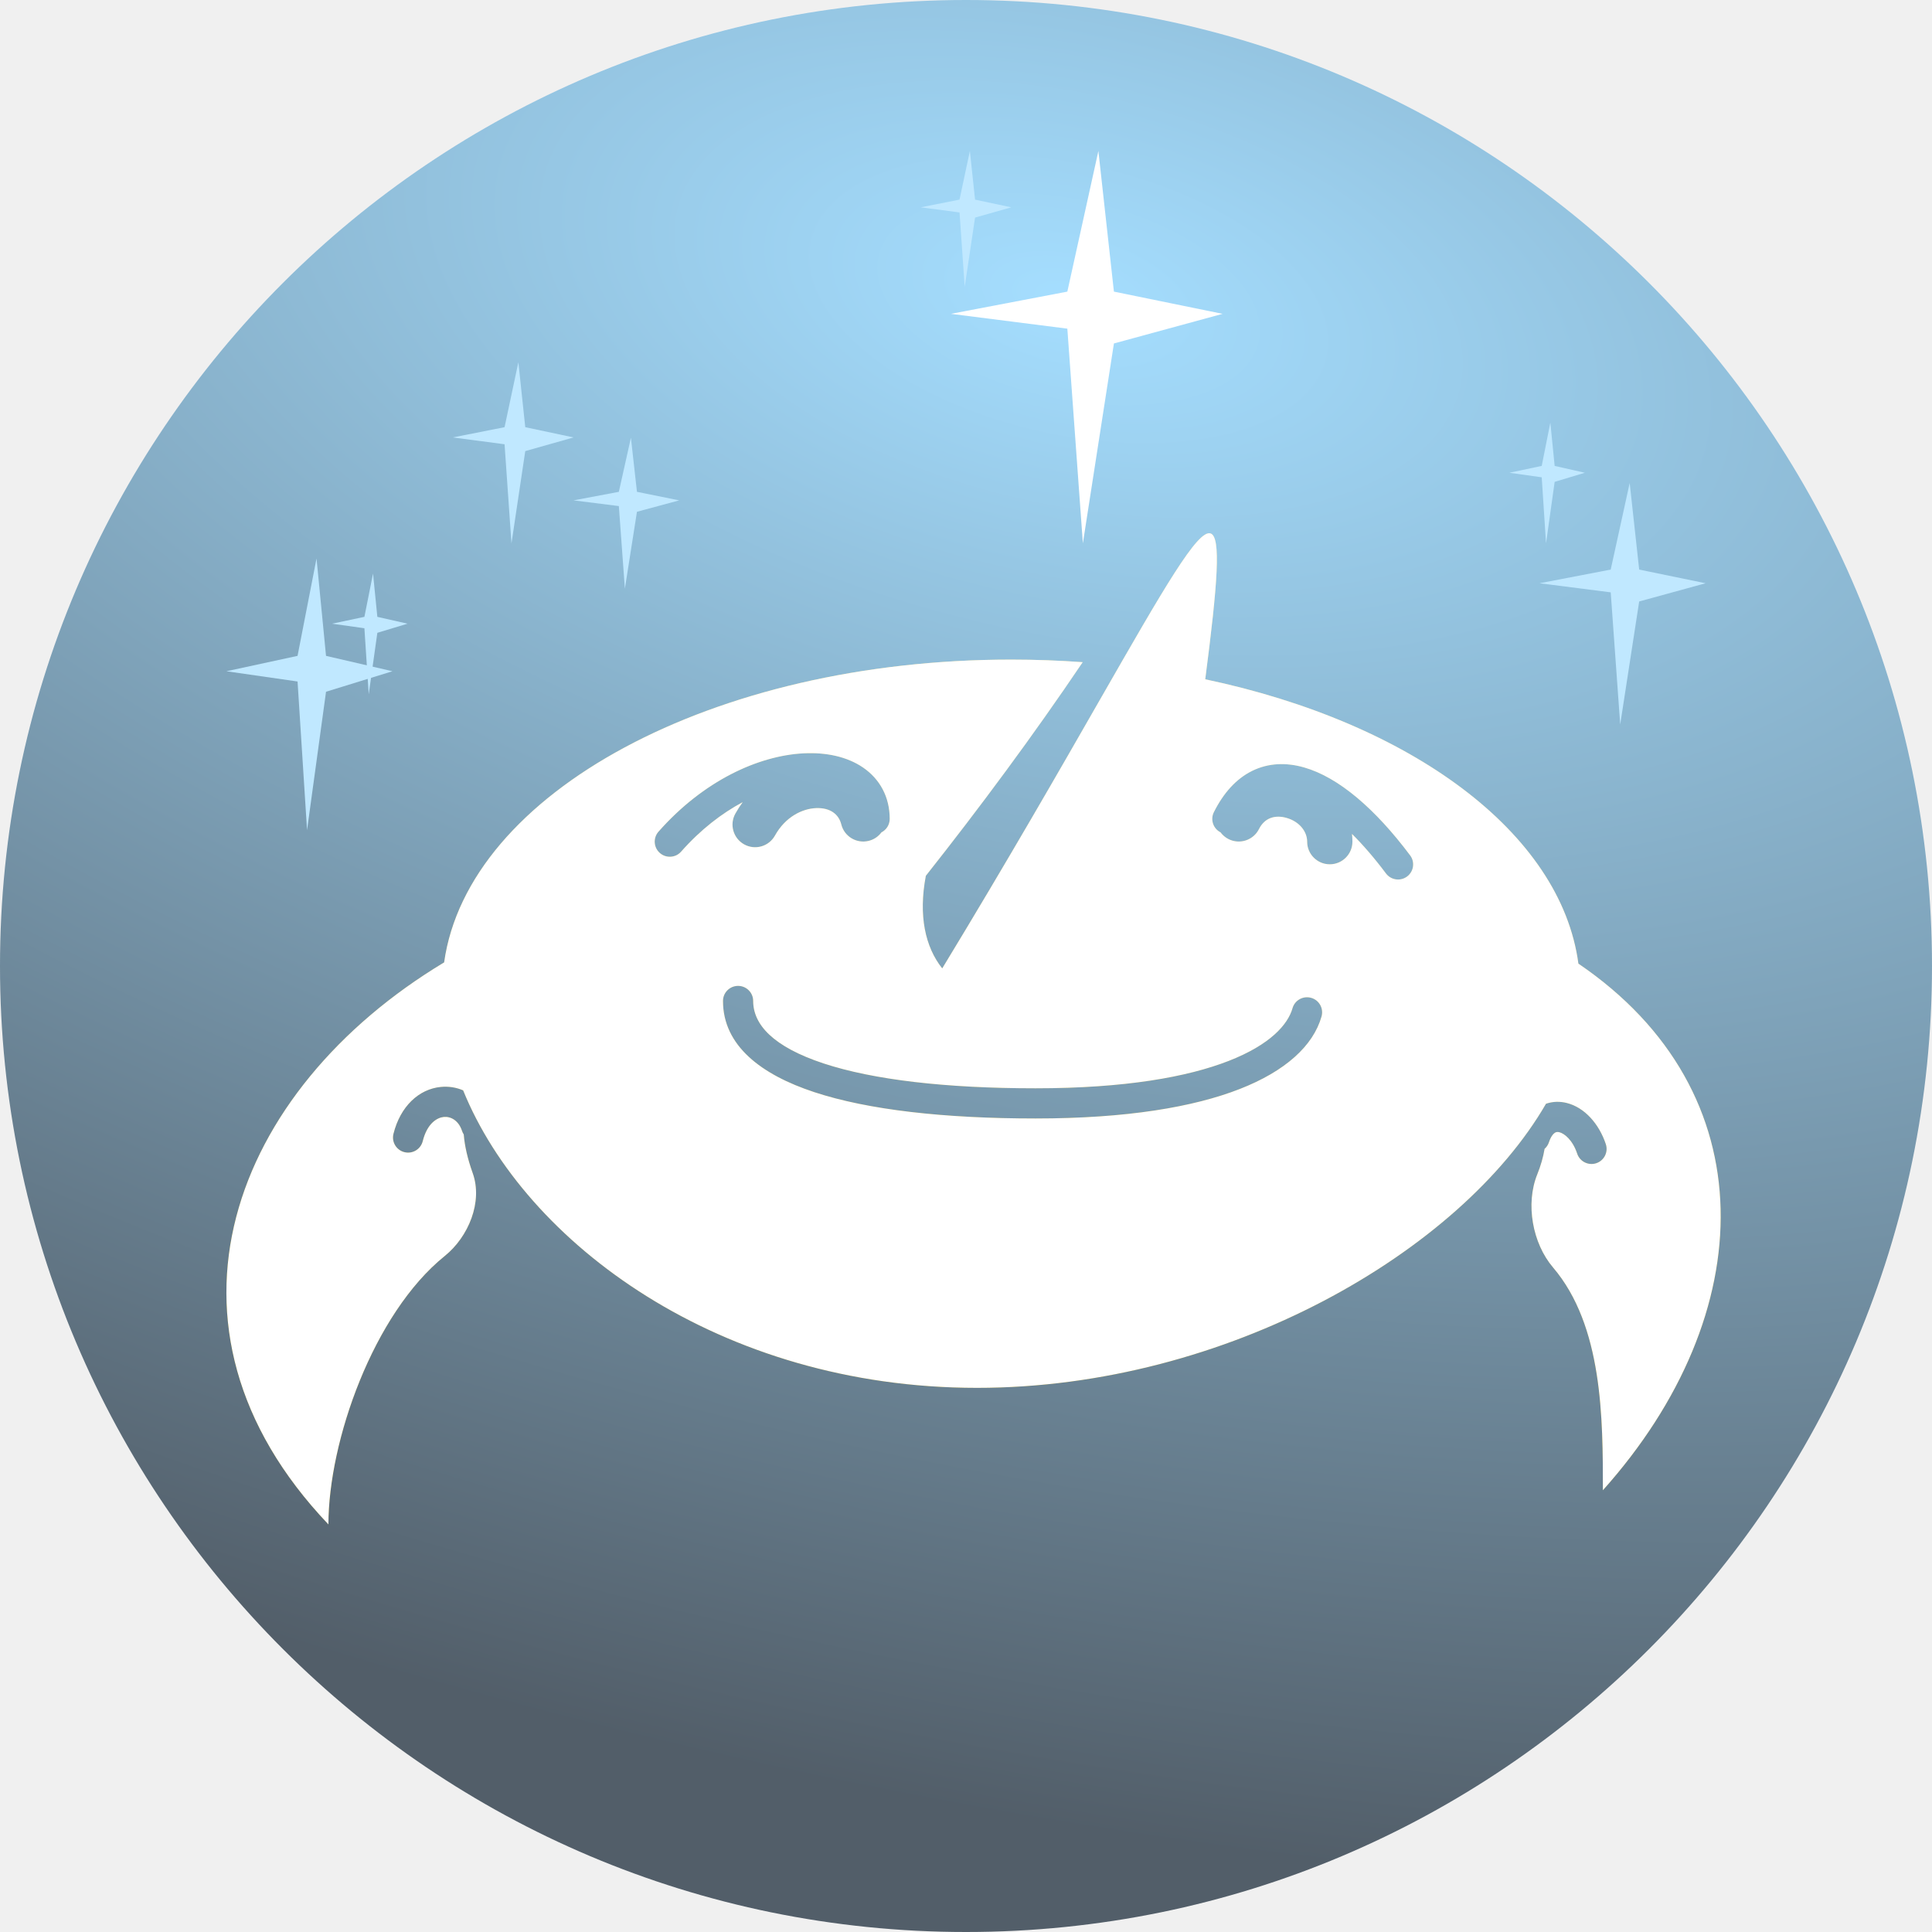
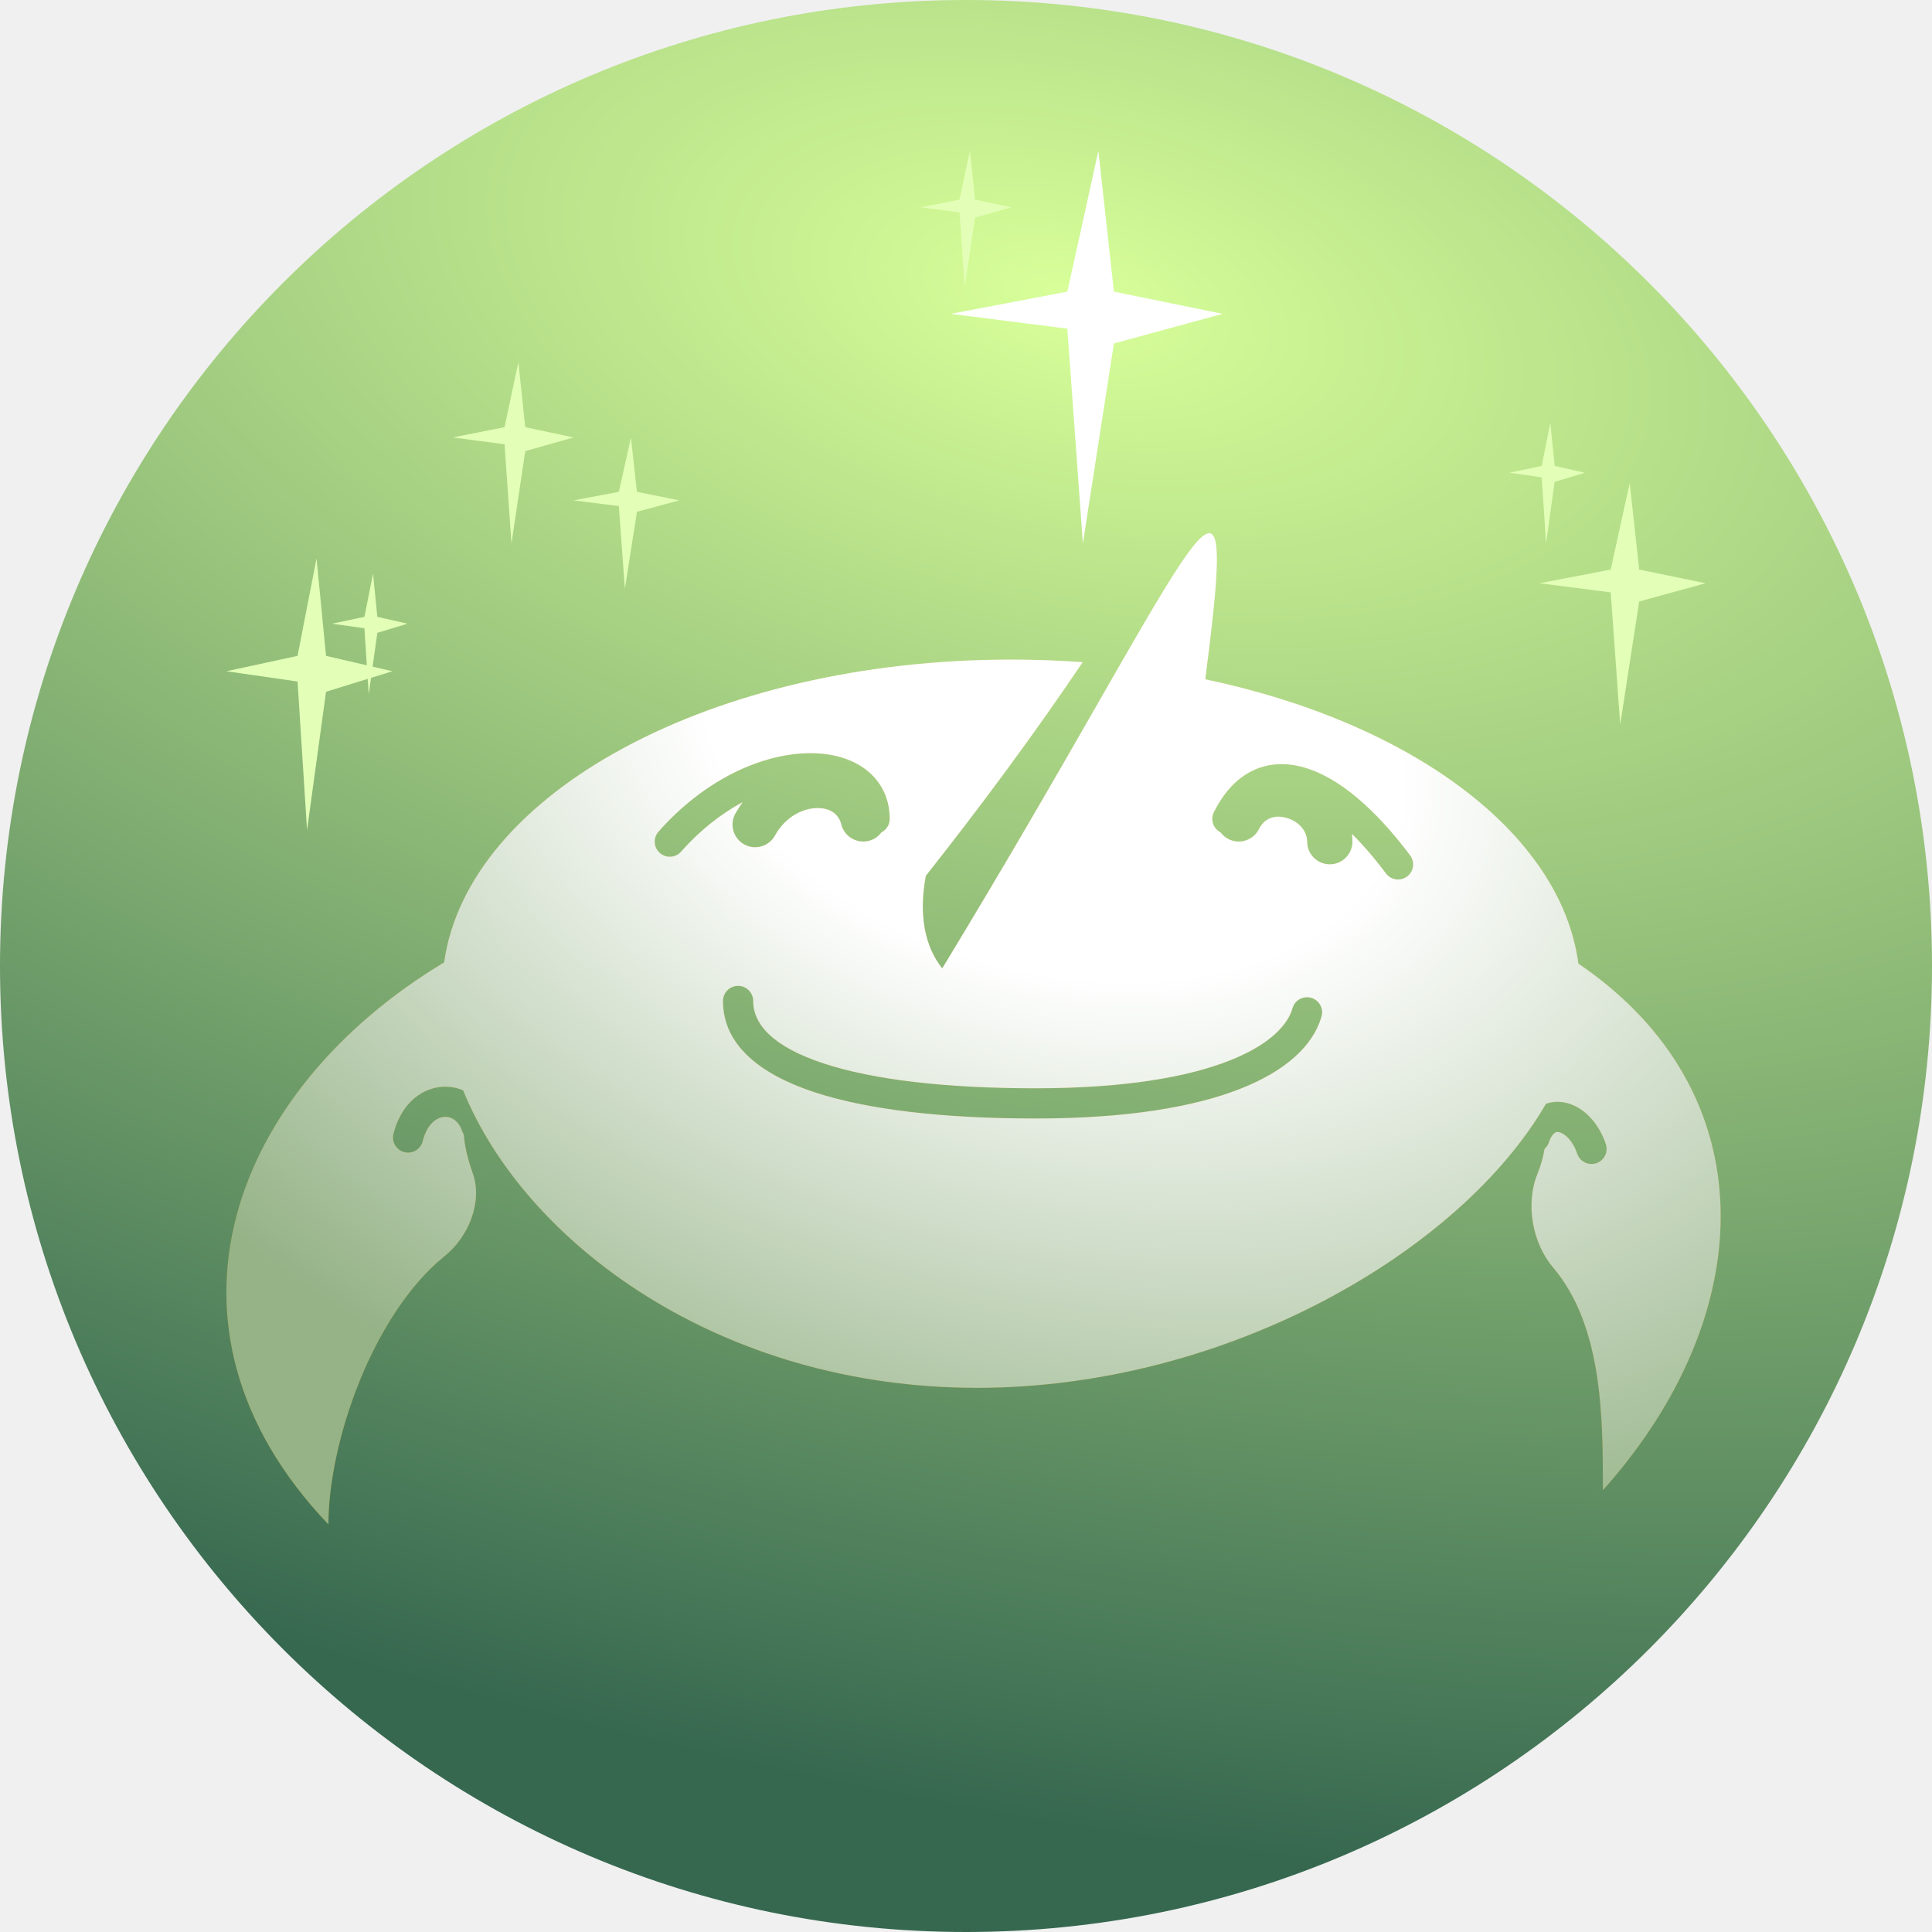
<svg xmlns="http://www.w3.org/2000/svg" width="128" height="128" viewBox="0 0 128 128" fill="none">
-   <circle cx="64" cy="64" r="64" fill="url(#paint0_radial)" />
+   <path d="M64 128C99.346 128 128 99.346 128 64C128 28.654 99.346 0 64 0C28.654 0 0 28.654 0 64C0 99.346 28.654 128 64 128Z" fill="url(#paint0_radial)" />
  <path d="M70.714 19.321L72.771 10L73.8 19.321L81 20.793L73.8 22.755L71.743 36L70.714 21.774L63 20.793L70.714 19.321Z" fill="white" />
-   <path d="M106.714 37.736L107.971 32L108.6 37.736L113 38.642L108.6 39.849L107.343 48L106.714 39.245L102 38.642L106.714 37.736Z" fill="#C0E8FF" />
-   <path d="M19.714 43.453L20.971 37L21.6 43.453L26 44.472L21.6 45.83L20.343 55L19.714 45.151L15 44.472L19.714 43.453Z" fill="#C0E8FF" />
-   <path d="M33.429 28.302L34.343 24L34.8 28.302L38 28.981L34.8 29.887L33.886 36L33.429 29.434L30 28.981L33.429 28.302Z" fill="#C0E8FF" />
-   <path d="M41 32.585L41.8 29L42.2 32.585L45 33.151L42.2 33.906L41.4 39L41 33.528L38 33.151L41 32.585Z" fill="#C0E8FF" />
-   <path d="M102.143 30.868L102.714 28L103 30.868L105 31.321L103 31.924L102.429 36L102.143 31.623L100 31.321L102.143 30.868Z" fill="#C0E8FF" />
-   <path d="M24.143 40.868L24.714 38L25 40.868L27 41.321L25 41.925L24.429 46L24.143 41.623L22 41.321L24.143 40.868Z" fill="#C0E8FF" />
-   <path d="M63.571 13.226L64.257 10L64.6 13.226L67 13.736L64.6 14.415L63.914 19L63.571 14.075L61 13.736L63.571 13.226Z" fill="#C0E8FF" />
-   <path fill-rule="evenodd" clip-rule="evenodd" d="M106.195 98.734C116.656 87.042 117.072 72.337 104.573 63.843C103.405 55.14 93.451 47.867 79.85 45.005C80.674 38.669 80.911 35.574 80.204 35.341C79.35 35.059 77.118 38.954 72.875 46.357L72.874 46.358L72.874 46.358C70.226 50.979 66.794 56.967 62.425 64.159C61.292 62.736 60.839 60.649 61.339 58.024C64.878 53.551 68.456 48.728 71.731 43.871C70.179 43.758 68.598 43.7 66.993 43.7C47.221 43.7 31.004 52.53 29.425 63.762C15.396 72.196 9.276 87.888 21.759 100.996C21.759 95.498 24.73 87.03 29.466 83.213C31.04 81.945 31.999 79.626 31.319 77.723C30.981 76.779 30.786 75.93 30.724 75.158C30.677 75.087 30.639 75.009 30.611 74.925C30.371 74.205 29.841 73.958 29.398 74.002C28.965 74.046 28.305 74.412 28.007 75.606C27.873 76.141 27.33 76.467 26.794 76.333C26.258 76.199 25.933 75.656 26.067 75.121C26.522 73.299 27.747 72.157 29.199 72.012C29.717 71.96 30.223 72.041 30.684 72.238C34.79 82.347 47.68 91.949 64.731 91.949C81.283 91.949 96.772 82.902 102.426 73.126C102.876 72.969 103.35 72.962 103.799 73.074C104.985 73.37 105.942 74.458 106.39 75.801C106.565 76.325 106.282 76.891 105.758 77.066C105.234 77.24 104.667 76.957 104.493 76.433C104.187 75.515 103.636 75.094 103.314 75.014C103.178 74.98 103.089 75.002 103.014 75.05C102.926 75.107 102.758 75.267 102.621 75.679C102.563 75.853 102.462 76.001 102.333 76.114C102.241 76.666 102.079 77.234 101.848 77.804C101.059 79.756 101.526 82.37 102.892 83.972C106.195 87.845 106.195 93.989 106.195 98.734ZM49.9 66.317C49.9 65.764 49.452 65.317 48.9 65.317C48.347 65.317 47.9 65.764 47.9 66.317C47.9 69.285 50.447 71.202 53.941 72.355C57.516 73.535 62.565 74.102 68.604 74.102C74.671 74.102 79.091 73.341 82.14 72.148C85.164 70.965 87.005 69.285 87.556 67.344C87.707 66.812 87.399 66.259 86.868 66.109C86.336 65.958 85.783 66.266 85.632 66.797C85.327 67.872 84.169 69.207 81.411 70.285C78.677 71.355 74.53 72.102 68.604 72.102C62.648 72.102 57.846 71.537 54.567 70.456C51.207 69.347 49.9 67.871 49.9 66.317ZM49.204 53.147C47.828 53.881 46.421 54.956 45.126 56.424C44.761 56.838 44.129 56.877 43.715 56.512C43.3 56.147 43.261 55.514 43.626 55.1C46.604 51.725 50.237 50.068 53.229 49.91C54.72 49.832 56.124 50.125 57.188 50.856C58.287 51.613 58.946 52.791 58.946 54.254C58.946 54.644 58.723 54.981 58.398 55.147C58.199 55.417 57.907 55.622 57.556 55.709C56.752 55.91 55.938 55.422 55.737 54.618C55.568 53.942 55.002 53.509 54.084 53.539C53.156 53.569 52.03 54.12 51.342 55.36C50.939 56.084 50.026 56.345 49.302 55.942C48.578 55.54 48.317 54.627 48.719 53.903C48.868 53.635 49.03 53.383 49.204 53.147ZM89.574 55.252C90.3 55.972 91.055 56.843 91.825 57.87C92.156 58.312 92.783 58.401 93.225 58.07C93.667 57.738 93.757 57.112 93.425 56.67C91.124 53.602 88.697 51.499 86.397 50.843C85.215 50.505 84.034 50.543 82.96 51.072C81.898 51.595 81.055 52.542 80.422 53.807C80.176 54.299 80.374 54.897 80.864 55.146C81 55.33 81.181 55.486 81.4 55.596C82.141 55.966 83.042 55.666 83.412 54.925C83.777 54.197 84.46 53.966 85.24 54.189C86.081 54.429 86.602 55.082 86.602 55.762C86.602 56.59 87.273 57.262 88.102 57.262C88.93 57.262 89.602 56.59 89.602 55.762C89.602 55.588 89.592 55.418 89.574 55.252Z" fill="url(#paint1_linear)" />
-   <path fill-rule="evenodd" clip-rule="evenodd" d="M106.195 98.734C116.656 87.042 117.072 72.337 104.573 63.843C103.405 55.14 93.451 47.867 79.85 45.005C80.674 38.669 80.911 35.574 80.204 35.341C79.35 35.059 77.118 38.954 72.875 46.357L72.874 46.358L72.874 46.358C70.226 50.979 66.794 56.967 62.425 64.159C61.292 62.736 60.839 60.649 61.339 58.024C64.878 53.551 68.456 48.728 71.731 43.871C70.179 43.758 68.598 43.7 66.993 43.7C47.221 43.7 31.004 52.53 29.425 63.762C15.396 72.196 9.276 87.888 21.759 100.996C21.759 95.498 24.73 87.03 29.466 83.213C31.04 81.945 31.999 79.626 31.319 77.723C30.981 76.779 30.786 75.93 30.724 75.158C30.677 75.087 30.639 75.009 30.611 74.925C30.371 74.205 29.841 73.958 29.398 74.002C28.965 74.046 28.305 74.412 28.007 75.606C27.873 76.141 27.33 76.467 26.794 76.333C26.258 76.199 25.933 75.656 26.067 75.121C26.522 73.299 27.747 72.157 29.199 72.012C29.717 71.96 30.223 72.041 30.684 72.238C34.79 82.347 47.68 91.949 64.731 91.949C81.283 91.949 96.772 82.902 102.426 73.126C102.876 72.969 103.35 72.962 103.799 73.074C104.985 73.37 105.942 74.458 106.39 75.801C106.565 76.325 106.282 76.891 105.758 77.066C105.234 77.24 104.667 76.957 104.493 76.433C104.187 75.515 103.636 75.094 103.314 75.014C103.178 74.98 103.089 75.002 103.014 75.05C102.926 75.107 102.758 75.267 102.621 75.679C102.563 75.853 102.462 76.001 102.333 76.114C102.241 76.666 102.079 77.234 101.848 77.804C101.059 79.756 101.526 82.37 102.892 83.972C106.195 87.845 106.195 93.989 106.195 98.734ZM49.9 66.317C49.9 65.764 49.452 65.317 48.9 65.317C48.347 65.317 47.9 65.764 47.9 66.317C47.9 69.285 50.447 71.202 53.941 72.355C57.516 73.535 62.565 74.102 68.604 74.102C74.671 74.102 79.091 73.341 82.14 72.148C85.164 70.965 87.005 69.285 87.556 67.344C87.707 66.812 87.399 66.259 86.868 66.109C86.336 65.958 85.783 66.266 85.632 66.797C85.327 67.872 84.169 69.207 81.411 70.285C78.677 71.355 74.53 72.102 68.604 72.102C62.648 72.102 57.846 71.537 54.567 70.456C51.207 69.347 49.9 67.871 49.9 66.317ZM49.204 53.147C47.828 53.881 46.421 54.956 45.126 56.424C44.761 56.838 44.129 56.877 43.715 56.512C43.3 56.147 43.261 55.514 43.626 55.1C46.604 51.725 50.237 50.068 53.229 49.91C54.72 49.832 56.124 50.125 57.188 50.856C58.287 51.613 58.946 52.791 58.946 54.254C58.946 54.644 58.723 54.981 58.398 55.147C58.199 55.417 57.907 55.622 57.556 55.709C56.752 55.91 55.938 55.422 55.737 54.618C55.568 53.942 55.002 53.509 54.084 53.539C53.156 53.569 52.03 54.12 51.342 55.36C50.939 56.084 50.026 56.345 49.302 55.942C48.578 55.54 48.317 54.627 48.719 53.903C48.868 53.635 49.03 53.383 49.204 53.147ZM89.574 55.252C90.3 55.972 91.055 56.843 91.825 57.87C92.156 58.312 92.783 58.401 93.225 58.07C93.667 57.738 93.757 57.112 93.425 56.67C91.124 53.602 88.697 51.499 86.397 50.843C85.215 50.505 84.034 50.543 82.96 51.072C81.898 51.595 81.055 52.542 80.422 53.807C80.176 54.299 80.374 54.897 80.864 55.146C81 55.33 81.181 55.486 81.4 55.596C82.141 55.966 83.042 55.666 83.412 54.925C83.777 54.197 84.46 53.966 85.24 54.189C86.081 54.429 86.602 55.082 86.602 55.762C86.602 56.59 87.273 57.262 88.102 57.262C88.93 57.262 89.602 56.59 89.602 55.762C89.602 55.588 89.592 55.418 89.574 55.252Z" fill="white" />
+   <path d="M106.714 37.736L107.971 32L108.6 37.736L113 38.642L108.6 39.849L107.343 48L106.714 39.245L102 38.642L106.714 37.736Z" fill="#E3FFB7" />
+   <path d="M19.714 43.453L20.971 37L21.6 43.453L26 44.472L21.6 45.83L20.343 55L19.714 45.151L15 44.472L19.714 43.453Z" fill="#E3FFB7" />
+   <path d="M33.429 28.302L34.343 24L34.8 28.302L38 28.981L34.8 29.887L33.886 36L33.429 29.434L30 28.981L33.429 28.302Z" fill="#E3FFB7" />
+   <path d="M41 32.585L41.8 29L42.2 32.585L45 33.151L42.2 33.906L41.4 39L41 33.528L38 33.151L41 32.585Z" fill="#E3FFB7" />
+   <path d="M102.143 30.868L102.714 28L103 30.868L105 31.321L103 31.924L102.429 36L102.143 31.623L100 31.321L102.143 30.868Z" fill="#E3FFB7" />
+   <path d="M24.143 40.868L24.714 38L25 40.868L27 41.321L25 41.925L24.429 46L24.143 41.623L22 41.321L24.143 40.868Z" fill="#E3FFB7" />
+   <path d="M63.571 13.226L64.257 10L64.6 13.226L67 13.736L64.6 14.415L63.914 19L63.571 14.075L61 13.736L63.571 13.226Z" fill="#E3FFB7" />
+   <path fill-rule="evenodd" clip-rule="evenodd" d="M106.195 98.734C116.656 87.042 117.072 72.337 104.573 63.843C103.405 55.14 93.451 47.867 79.85 45.005C80.674 38.669 80.911 35.574 80.204 35.341C79.35 35.059 77.118 38.954 72.875 46.357L72.874 46.358V46.358C70.226 50.979 66.794 56.967 62.425 64.159C61.292 62.736 60.839 60.649 61.339 58.024C64.878 53.551 68.456 48.728 71.731 43.871C70.179 43.758 68.598 43.7 66.993 43.7C47.221 43.7 31.004 52.53 29.425 63.762C15.396 72.196 9.276 87.888 21.759 100.996C21.759 95.498 24.73 87.03 29.466 83.213C31.04 81.945 31.999 79.626 31.319 77.723C30.981 76.779 30.786 75.93 30.724 75.158C30.677 75.087 30.639 75.009 30.611 74.925C30.371 74.205 29.841 73.958 29.398 74.002C28.965 74.046 28.305 74.412 28.007 75.606C27.873 76.141 27.33 76.467 26.794 76.333C26.258 76.199 25.933 75.656 26.067 75.121C26.522 73.299 27.747 72.157 29.199 72.012C29.717 71.96 30.223 72.041 30.684 72.238C34.79 82.347 47.68 91.949 64.731 91.949C81.283 91.949 96.772 82.902 102.426 73.126C102.876 72.969 103.35 72.962 103.799 73.074C104.985 73.37 105.942 74.458 106.39 75.801C106.565 76.325 106.282 76.891 105.758 77.066C105.234 77.24 104.667 76.957 104.493 76.433C104.187 75.515 103.636 75.094 103.314 75.014C103.178 74.98 103.089 75.002 103.014 75.05C102.926 75.107 102.758 75.267 102.621 75.679C102.563 75.853 102.462 76.001 102.333 76.114C102.241 76.666 102.079 77.234 101.848 77.804C101.059 79.756 101.526 82.37 102.892 83.972C106.195 87.845 106.195 93.989 106.195 98.734ZM49.9 66.317C49.9 65.764 49.452 65.317 48.9 65.317C48.347 65.317 47.9 65.764 47.9 66.317C47.9 69.285 50.447 71.202 53.941 72.355C57.516 73.535 62.565 74.102 68.604 74.102C74.671 74.102 79.091 73.341 82.14 72.148C85.164 70.965 87.005 69.285 87.556 67.344C87.707 66.812 87.399 66.259 86.868 66.109C86.336 65.958 85.783 66.266 85.632 66.797C85.327 67.872 84.169 69.207 81.411 70.285C78.677 71.355 74.53 72.102 68.604 72.102C62.648 72.102 57.846 71.537 54.567 70.456C51.207 69.347 49.9 67.871 49.9 66.317ZM49.204 53.147C47.828 53.881 46.421 54.956 45.126 56.424C44.761 56.838 44.129 56.877 43.715 56.512C43.3 56.147 43.261 55.514 43.626 55.1C46.604 51.725 50.237 50.068 53.229 49.91C54.72 49.832 56.124 50.125 57.188 50.856C58.287 51.613 58.946 52.791 58.946 54.254C58.946 54.644 58.723 54.981 58.398 55.147C58.199 55.417 57.907 55.622 57.556 55.709C56.752 55.91 55.938 55.422 55.737 54.618C55.568 53.942 55.002 53.509 54.084 53.539C53.156 53.569 52.03 54.12 51.342 55.36C50.939 56.084 50.026 56.345 49.302 55.942C48.578 55.54 48.317 54.627 48.719 53.903C48.868 53.635 49.03 53.383 49.204 53.147ZM89.574 55.252C90.3 55.972 91.055 56.843 91.825 57.87C92.156 58.312 92.783 58.401 93.225 58.07C93.667 57.738 93.757 57.112 93.425 56.67C91.124 53.602 88.697 51.499 86.397 50.843C85.215 50.505 84.034 50.543 82.96 51.072C81.898 51.595 81.055 52.542 80.422 53.807C80.176 54.299 80.374 54.897 80.864 55.146C81 55.33 81.181 55.486 81.4 55.596C82.141 55.966 83.042 55.666 83.412 54.925C83.777 54.197 84.46 53.966 85.24 54.189C86.081 54.429 86.602 55.082 86.602 55.762C86.602 56.59 87.273 57.262 88.102 57.262C88.93 57.262 89.602 56.59 89.602 55.762C89.602 55.588 89.592 55.418 89.574 55.252Z" fill="url(#paint1_linear)" />
+   <path fill-rule="evenodd" clip-rule="evenodd" d="M106.195 98.734C116.656 87.042 117.072 72.337 104.573 63.843C103.405 55.14 93.451 47.867 79.85 45.005C80.674 38.669 80.911 35.574 80.204 35.341C79.35 35.059 77.118 38.954 72.875 46.357L72.874 46.358V46.358C70.226 50.979 66.794 56.967 62.425 64.159C61.292 62.736 60.839 60.649 61.339 58.024C64.878 53.551 68.456 48.728 71.731 43.871C70.179 43.758 68.598 43.7 66.993 43.7C47.221 43.7 31.004 52.53 29.425 63.762C15.396 72.196 9.276 87.888 21.759 100.996C21.759 95.498 24.73 87.03 29.466 83.213C31.04 81.945 31.999 79.626 31.319 77.723C30.981 76.779 30.786 75.93 30.724 75.158C30.677 75.087 30.639 75.009 30.611 74.925C30.371 74.205 29.841 73.958 29.398 74.002C28.965 74.046 28.305 74.412 28.007 75.606C27.873 76.141 27.33 76.467 26.794 76.333C26.258 76.199 25.933 75.656 26.067 75.121C26.522 73.299 27.747 72.157 29.199 72.012C29.717 71.96 30.223 72.041 30.684 72.238C34.79 82.347 47.68 91.949 64.731 91.949C81.283 91.949 96.772 82.902 102.426 73.126C102.876 72.969 103.35 72.962 103.799 73.074C104.985 73.37 105.942 74.458 106.39 75.801C106.565 76.325 106.282 76.891 105.758 77.066C105.234 77.24 104.667 76.957 104.493 76.433C104.187 75.515 103.636 75.094 103.314 75.014C103.178 74.98 103.089 75.002 103.014 75.05C102.926 75.107 102.758 75.267 102.621 75.679C102.563 75.853 102.462 76.001 102.333 76.114C102.241 76.666 102.079 77.234 101.848 77.804C101.059 79.756 101.526 82.37 102.892 83.972C106.195 87.845 106.195 93.989 106.195 98.734ZM49.9 66.317C49.9 65.764 49.452 65.317 48.9 65.317C48.347 65.317 47.9 65.764 47.9 66.317C47.9 69.285 50.447 71.202 53.941 72.355C57.516 73.535 62.565 74.102 68.604 74.102C74.671 74.102 79.091 73.341 82.14 72.148C85.164 70.965 87.005 69.285 87.556 67.344C87.707 66.812 87.399 66.259 86.868 66.109C86.336 65.958 85.783 66.266 85.632 66.797C85.327 67.872 84.169 69.207 81.411 70.285C78.677 71.355 74.53 72.102 68.604 72.102C62.648 72.102 57.846 71.537 54.567 70.456C51.207 69.347 49.9 67.871 49.9 66.317ZM49.204 53.147C47.828 53.881 46.421 54.956 45.126 56.424C44.761 56.838 44.129 56.877 43.715 56.512C43.3 56.147 43.261 55.514 43.626 55.1C46.604 51.725 50.237 50.068 53.229 49.91C54.72 49.832 56.124 50.125 57.188 50.856C58.287 51.613 58.946 52.791 58.946 54.254C58.946 54.644 58.723 54.981 58.398 55.147C58.199 55.417 57.907 55.622 57.556 55.709C56.752 55.91 55.938 55.422 55.737 54.618C55.568 53.942 55.002 53.509 54.084 53.539C53.156 53.569 52.03 54.12 51.342 55.36C50.939 56.084 50.026 56.345 49.302 55.942C48.578 55.54 48.317 54.627 48.719 53.903C48.868 53.635 49.03 53.383 49.204 53.147ZM89.574 55.252C90.3 55.972 91.055 56.843 91.825 57.87C92.156 58.312 92.783 58.401 93.225 58.07C93.667 57.738 93.757 57.112 93.425 56.67C91.124 53.602 88.697 51.499 86.397 50.843C85.215 50.505 84.034 50.543 82.96 51.072C81.898 51.595 81.055 52.542 80.422 53.807C80.176 54.299 80.374 54.897 80.864 55.146C81 55.33 81.181 55.486 81.4 55.596C82.141 55.966 83.042 55.666 83.412 54.925C83.777 54.197 84.46 53.966 85.24 54.189C86.081 54.429 86.602 55.082 86.602 55.762C86.602 56.59 87.273 57.262 88.102 57.262C88.93 57.262 89.602 56.59 89.602 55.762C89.602 55.588 89.592 55.418 89.574 55.252Z" fill="url(#paint2_radial)" />
  <defs>
    <radialGradient id="paint0_radial" cx="0" cy="0" r="1" gradientUnits="userSpaceOnUse" gradientTransform="translate(72 20.5) rotate(101.709) scale(98.5508 196.503)">
-       <stop stop-color="#A5DEFF" />
-       <stop offset="1" stop-color="#525E69" />
+       <stop stop-color="#D8FF99" />
+       <stop offset="1" stop-color="#366850" />
    </radialGradient>
    <linearGradient id="paint1_linear" x1="72.27" y1="44.454" x2="66.993" y2="91.949" gradientUnits="userSpaceOnUse">
      <stop stop-color="#DAD08E" />
      <stop offset="1" stop-color="#96800C" />
    </linearGradient>
+     <radialGradient id="paint2_radial" cx="0" cy="0" r="1" gradientUnits="userSpaceOnUse" gradientTransform="translate(69.5 48.5) rotate(106.449) scale(54.7403 82.5238)">
+       <stop offset="0.286" stop-color="white" />
+       <stop offset="1" stop-color="#95B387" />
+     </radialGradient>
  </defs>
</svg>
